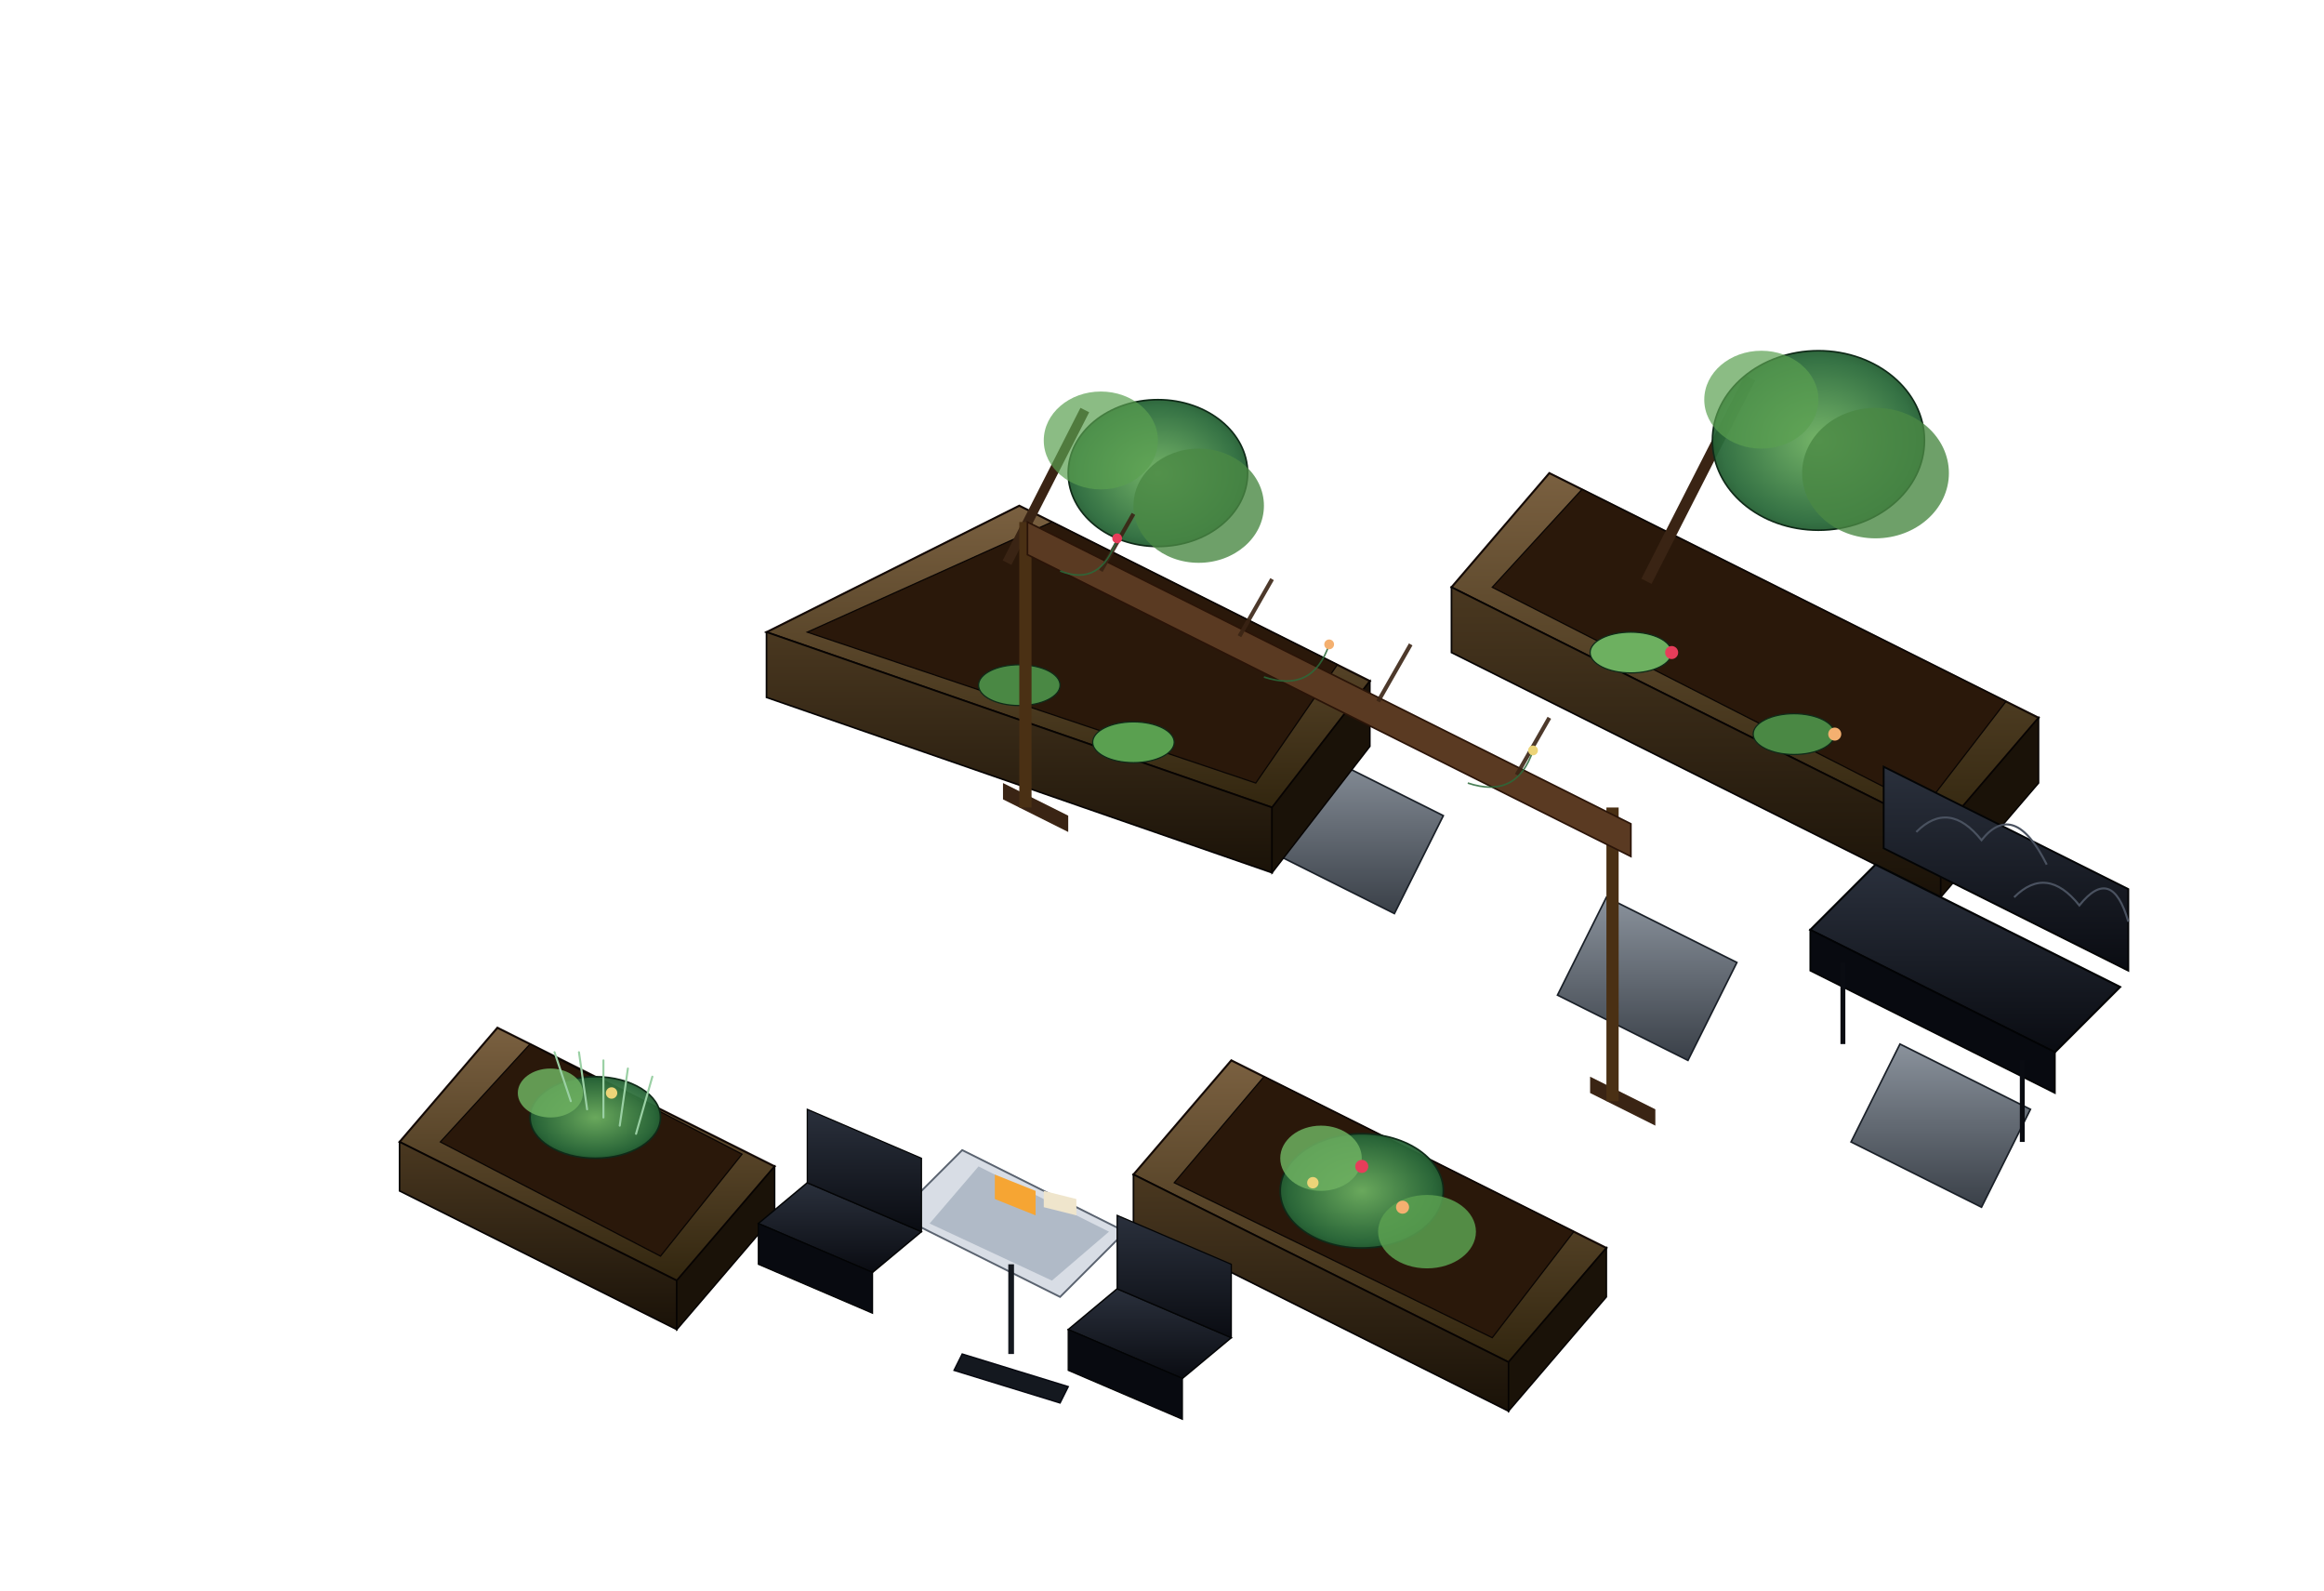
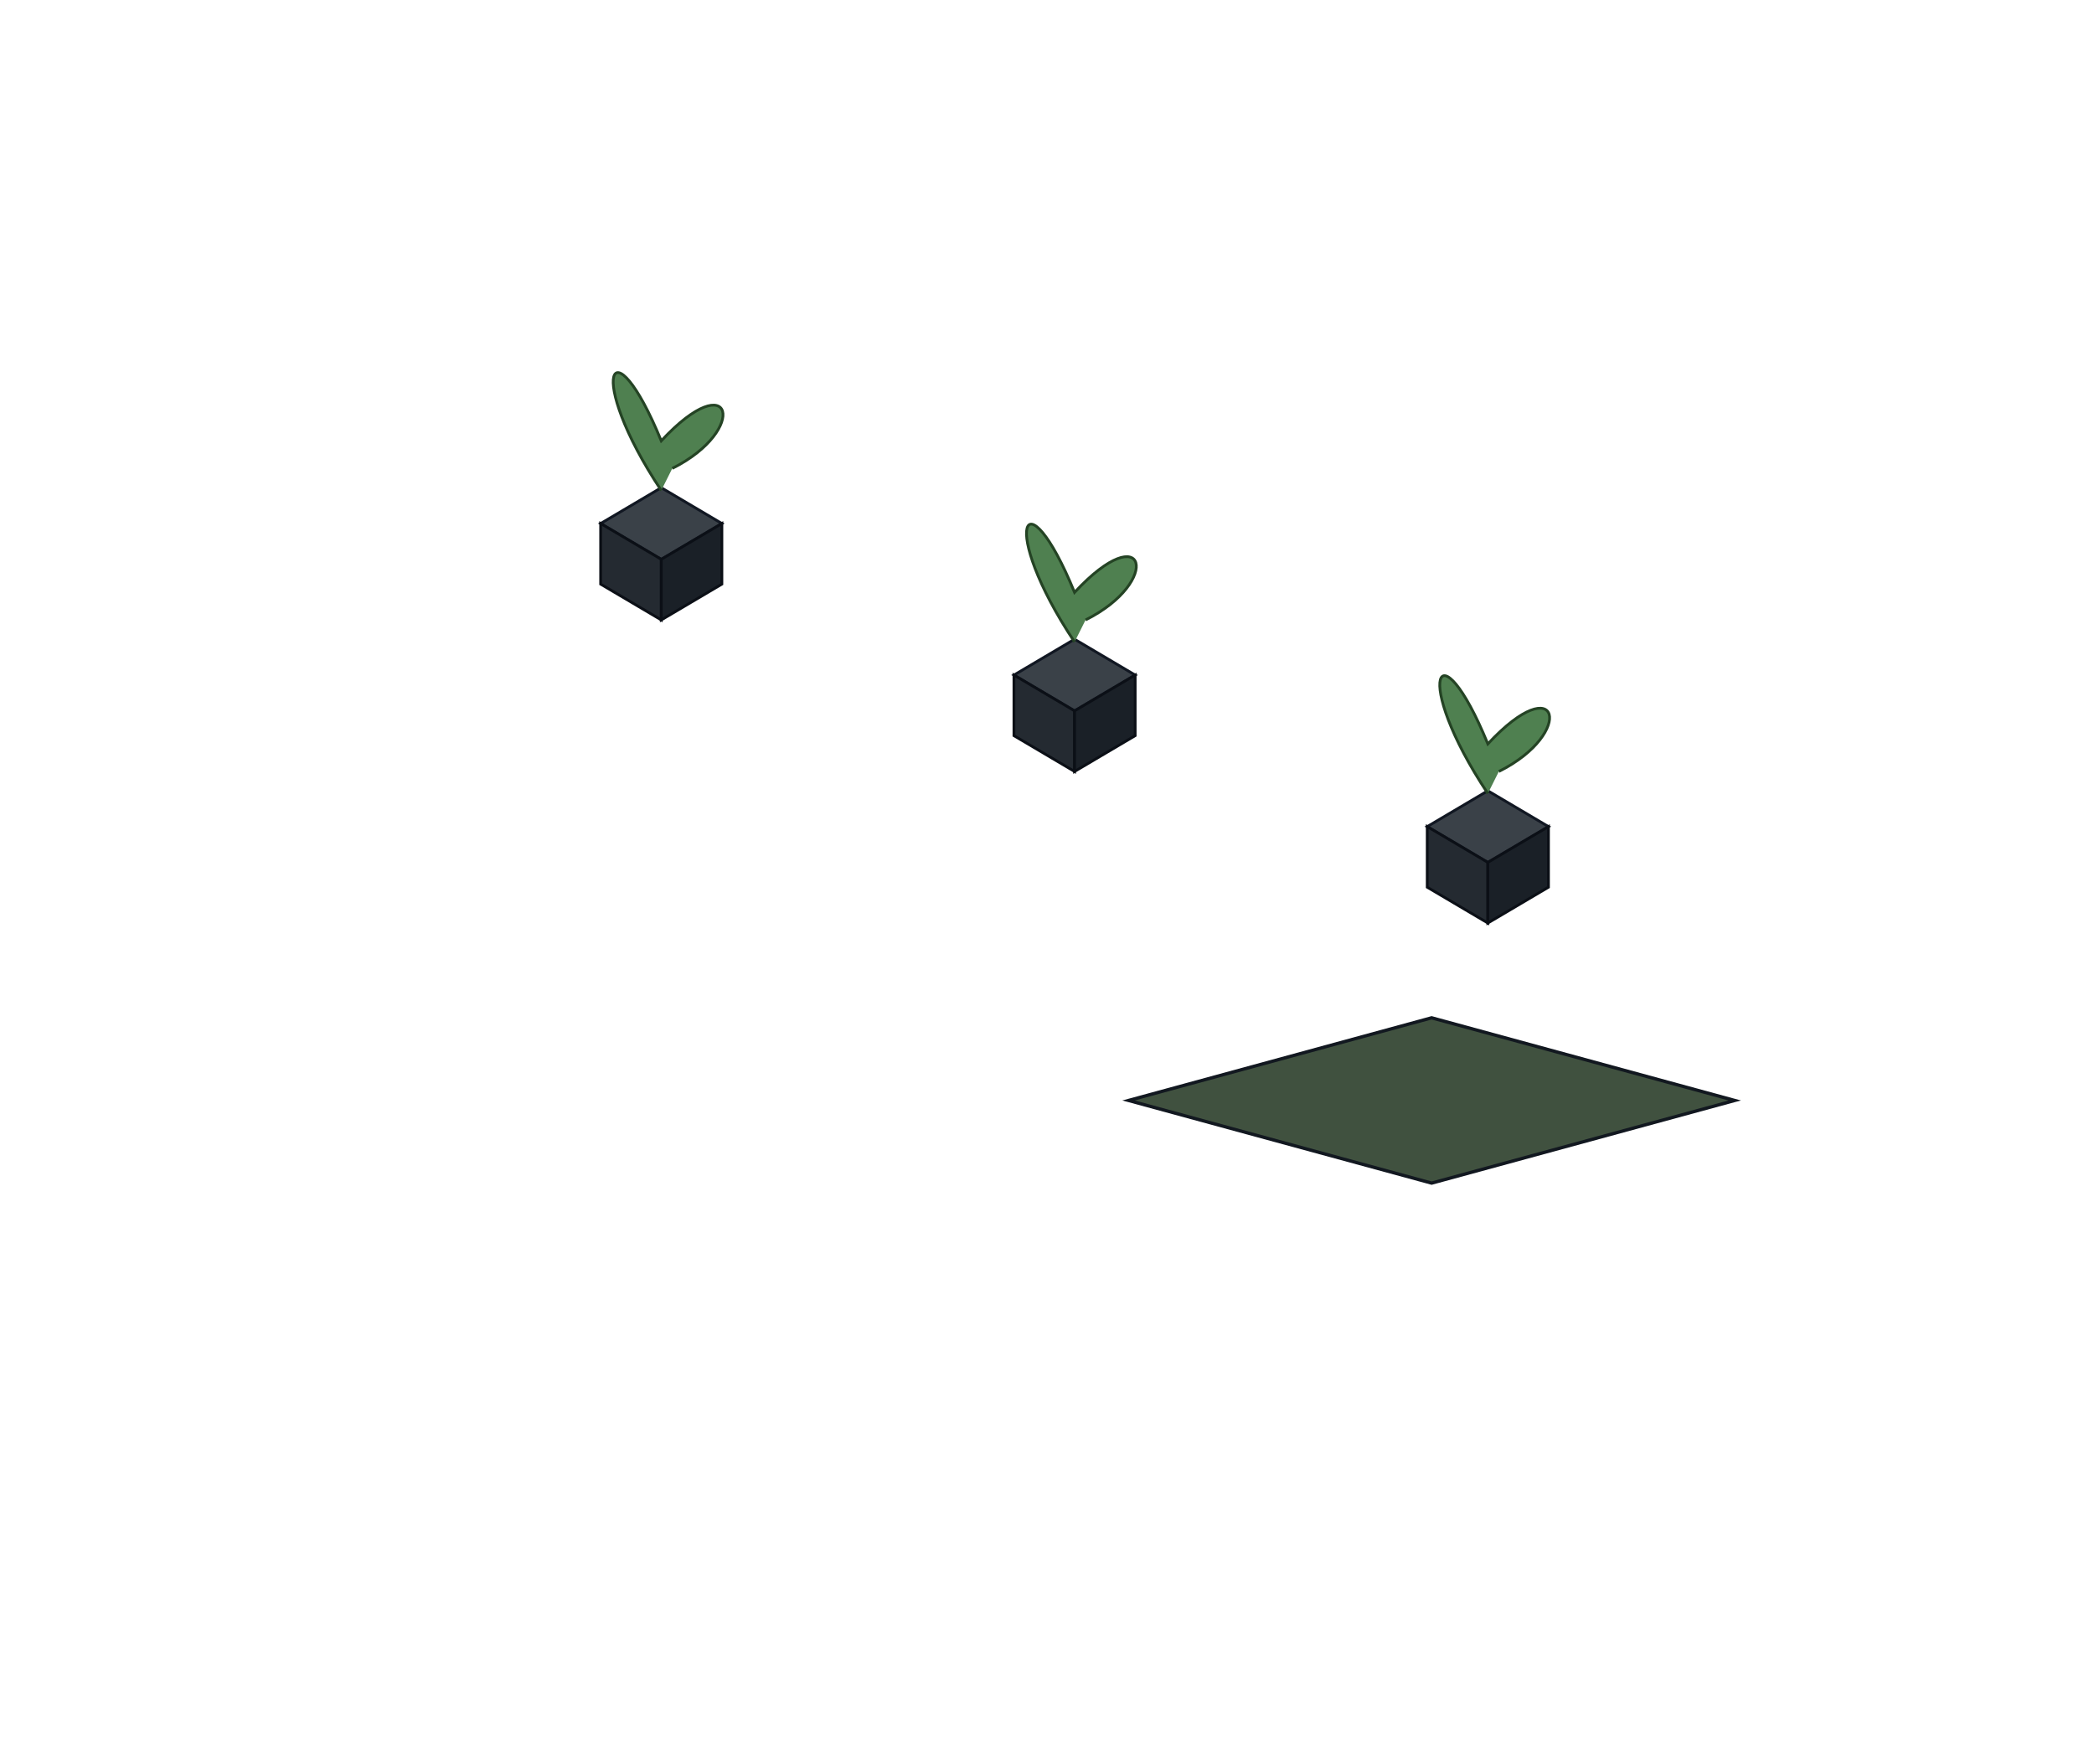
- <svg xmlns="http://www.w3.org/2000/svg" viewBox="-50 0 570 390">
-   <defs>
-     <linearGradient id="sgPlanter" x1="0" y1="0" x2="0" y2="1">
-       <stop offset="0" stop-color="#7a6040" />
-       <stop offset="1" stop-color="#32260f" />
-     </linearGradient>
-     <linearGradient id="sgPlanterFront" x1="0" y1="0" x2="0" y2="1">
-       <stop offset="0" stop-color="#4a3820" />
-       <stop offset="1" stop-color="#1a1208" />
-     </linearGradient>
-     <radialGradient id="sgFoliage" cx="0.5" cy="0.5" r="0.65">
-       <stop offset="0" stop-color="#6db060" stop-opacity="0.95" />
-       <stop offset="0.7" stop-color="#2a6a3a" stop-opacity="0.95" />
-       <stop offset="1" stop-color="#0f3a1a" stop-opacity="0.95" />
-     </radialGradient>
-     <linearGradient id="sgPaver" x1="0" y1="0" x2="0" y2="1">
-       <stop offset="0" stop-color="#8a929c" />
-       <stop offset="1" stop-color="#3a4048" />
-     </linearGradient>
-     <linearGradient id="sgIron" x1="0" y1="0" x2="0" y2="1">
-       <stop offset="0" stop-color="#2a303c" />
-       <stop offset="1" stop-color="#0a0c12" />
-     </linearGradient>
-   </defs>
-   <g id="pavers">
-     <polygon points="200,148 232,164 220,188 188,172" fill="url(#sgPaver)" stroke="#1a2028" stroke-width="0.4" />
-     <polygon points="272,184 304,200 292,224 260,208" fill="url(#sgPaver)" stroke="#1a2028" stroke-width="0.4" />
-     <polygon points="344,220 376,236 364,260 332,244" fill="url(#sgPaver)" stroke="#1a2028" stroke-width="0.4" />
-     <polygon points="416,256 448,272 436,296 404,280" fill="url(#sgPaver)" stroke="#1a2028" stroke-width="0.4" />
+ <svg xmlns="http://www.w3.org/2000/svg" viewBox="-90 0 760 640">
+   <g>
+     <g id="planter">
+       <polygon points="150,177 172,190 150,203 128,190" fill="#3a4148" stroke="#111722" stroke-width="1" />
+       <polygon points="128,190 150,203 150,225 128,212" fill="#242a31" stroke="#0b0f16" stroke-width="1" />
+       <polygon points="150,203 172,190 172,212 150,225" fill="#1a2027" stroke="#0b0f16" stroke-width="1" />
+     </g>
+     <path d="M150 178 C122 136 132 116 150 160 C176 132 182 156 154 170" fill="#4f8050" stroke="#244324" stroke-width="1" />
  </g>
-   <g id="planter-nw">
-     <polygon points="200,124 286,167 262,198 138,155" fill="url(#sgPlanter)" stroke="#140a06" stroke-width="0.5" />
-     <polygon points="138,155 262,198 262,214 138,171" fill="url(#sgPlanterFront)" stroke="#060302" stroke-width="0.4" />
-     <polygon points="262,198 286,167 286,183 262,214" fill="#1a1208" stroke="#060302" stroke-width="0.35" />
-     <polygon points="208,128 278,163 258,192 148,155" fill="#2a180a" stroke="#0a0503" stroke-width="0.3" />
-     <rect x="215" y="100" width="2.4" height="42" fill="#3a2414" transform="rotate(27 215 100)" />
-     <ellipse cx="234" cy="116" rx="22" ry="18" fill="url(#sgFoliage)" stroke="#0f2a18" stroke-width="0.4" />
-     <ellipse cx="220" cy="108" rx="14" ry="12" fill="#5aa050" opacity="0.7" />
-     <ellipse cx="244" cy="124" rx="16" ry="14" fill="#4a8844" opacity="0.8" />
-     <ellipse cx="200" cy="168" rx="10" ry="5" fill="#4a8844" stroke="#0f2a18" stroke-width="0.3" />
-     <ellipse cx="228" cy="182" rx="10" ry="5" fill="#5aa050" stroke="#0f2a18" stroke-width="0.3" />
+   <g>
+     <g id="planter">
+       <polygon points="300,232 322,245 300,258 278,245" fill="#3a4148" stroke="#111722" stroke-width="1" />
+       <polygon points="278,245 300,258 300,280 278,267" fill="#242a31" stroke="#0b0f16" stroke-width="1" />
+       <polygon points="300,258 322,245 322,267 300,280" fill="#1a2027" stroke="#0b0f16" stroke-width="1" />
+     </g>
+     <path d="M300 233 C272 191 282 171 300 215 C326 187 332 211 304 225" fill="#4f8050" stroke="#244324" stroke-width="1" />
  </g>
-   <g id="planter-ne">
-     <polygon points="330,116 450,176 426,204 306,144" fill="url(#sgPlanter)" stroke="#140a06" stroke-width="0.5" />
-     <polygon points="306,144 426,204 426,220 306,160" fill="url(#sgPlanterFront)" stroke="#060302" stroke-width="0.4" />
-     <polygon points="426,204 450,176 450,192 426,220" fill="#1a1208" stroke="#060302" stroke-width="0.35" />
-     <polygon points="338,120 442,172 422,198 316,144" fill="#2a180a" stroke="#0a0503" stroke-width="0.3" />
-     <rect x="378" y="92" width="2.8" height="56" fill="#3a2414" transform="rotate(27 378 92)" />
-     <ellipse cx="396" cy="108" rx="26" ry="22" fill="url(#sgFoliage)" stroke="#0f2a18" stroke-width="0.4" />
-     <ellipse cx="382" cy="98" rx="14" ry="12" fill="#5aa050" opacity="0.7" />
-     <ellipse cx="410" cy="116" rx="18" ry="16" fill="#4a8844" opacity="0.8" />
-     <ellipse cx="350" cy="160" rx="10" ry="5" fill="#6db060" stroke="#0f2a18" stroke-width="0.3" />
-     <ellipse cx="390" cy="180" rx="10" ry="5" fill="#4a8844" stroke="#0f2a18" stroke-width="0.3" />
-     <circle cx="360" cy="160" r="1.6" fill="#e63d5a" />
-     <circle cx="400" cy="180" r="1.6" fill="#f4b070" />
+   <g>
+     <g id="planter">
+       <polygon points="450,287 472,300 450,313 428,300" fill="#3a4148" stroke="#111722" stroke-width="1" />
+       <polygon points="428,300 450,313 450,335 428,322" fill="#242a31" stroke="#0b0f16" stroke-width="1" />
+       <polygon points="450,313 472,300 472,322 450,335" fill="#1a2027" stroke="#0b0f16" stroke-width="1" />
+     </g>
+     <path d="M450 288 C422 246 432 226 450 270 C476 242 482 266 454 280" fill="#4f8050" stroke="#244324" stroke-width="1" />
  </g>
-   <g id="planter-sw">
-     <polygon points="72,252 140,286 116,314 48,280" fill="url(#sgPlanter)" stroke="#140a06" stroke-width="0.5" />
-     <polygon points="48,280 116,314 116,326 48,292" fill="url(#sgPlanterFront)" stroke="#060302" stroke-width="0.4" />
-     <polygon points="116,314 140,286 140,298 116,326" fill="#1a1208" stroke="#060302" stroke-width="0.35" />
-     <polygon points="80,256 132,283 112,308 58,280" fill="#2a180a" stroke="#0a0503" stroke-width="0.3" />
-     <ellipse cx="96" cy="274" rx="16" ry="10" fill="url(#sgFoliage)" stroke="#0f2a18" stroke-width="0.4" />
-     <ellipse cx="85" cy="268" rx="8" ry="6" fill="#6db060" opacity="0.85" />
-     <g stroke="#9ad0a4" stroke-width="0.5" stroke-linecap="round">
-       <line x1="90" y1="270" x2="86" y2="258" />
-       <line x1="94" y1="272" x2="92" y2="258" />
-       <line x1="98" y1="274" x2="98" y2="260" />
-       <line x1="102" y1="276" x2="104" y2="262" />
-       <line x1="106" y1="278" x2="110" y2="264" />
-     </g>
-     <circle cx="100" cy="268" r="1.4" fill="#ecd478" />
-   </g>
-   <g id="planter-s">
-     <polygon points="252,260 344,306 320,334 228,288" fill="url(#sgPlanter)" stroke="#140a06" stroke-width="0.5" />
-     <polygon points="228,288 320,334 320,346 228,300" fill="url(#sgPlanterFront)" stroke="#060302" stroke-width="0.4" />
-     <polygon points="320,334 344,306 344,318 320,346" fill="#1a1208" stroke="#060302" stroke-width="0.35" />
-     <polygon points="260,264 336,302 316,328 238,290" fill="#2a180a" stroke="#0a0503" stroke-width="0.3" />
-     <ellipse cx="284" cy="292" rx="20" ry="14" fill="url(#sgFoliage)" stroke="#0f2a18" stroke-width="0.4" />
-     <ellipse cx="274" cy="284" rx="10" ry="8" fill="#6db060" opacity="0.85" />
-     <ellipse cx="300" cy="302" rx="12" ry="9" fill="#5aa050" opacity="0.85" />
-     <circle cx="284" cy="286" r="1.6" fill="#e63d5a" />
-     <circle cx="294" cy="296" r="1.6" fill="#f4b070" />
-     <circle cx="272" cy="290" r="1.4" fill="#ecd478" />
-   </g>
-   <g id="bench">
-     <polygon points="410,212 470,242 454,258 394,228" fill="url(#sgIron)" stroke="#030405" stroke-width="0.5" />
-     <polygon points="394,228 454,258 454,268 394,238" fill="#080a10" stroke="#020304" stroke-width="0.4" />
-     <polygon points="412,188 472,218 472,238 412,208" fill="url(#sgIron)" stroke="#030405" stroke-width="0.45" />
-     <g stroke="#4a5260" stroke-width="0.5" fill="none">
-       <path d="M 420 204 Q 428 196 436 206 Q 444 196 452 212" />
-       <path d="M 444 220 Q 452 212 460 222 Q 468 212 472 226" />
-     </g>
-     <line x1="402" y1="236" x2="402" y2="256" stroke="#0a0c12" stroke-width="1.2" />
-     <line x1="446" y1="260" x2="446" y2="280" stroke="#0a0c12" stroke-width="1.2" />
-   </g>
-   <g id="bistro">
-     <polygon points="186,282 226,302 210,318 170,298" fill="#d8dde5" stroke="#5a6370" stroke-width="0.45" />
-     <polygon points="190,286 222,302 208,314 178,300" fill="#a9b4c2" opacity="0.85" />
-     <line x1="198" y1="310" x2="198" y2="332" stroke="#14181f" stroke-width="1.4" />
-     <polygon points="186,332 212,340 210,344 184,336" fill="#14181f" stroke="#060810" stroke-width="0.35" />
-     <polygon points="194,288 204,292 204,298 194,294" fill="#f6a533" />
-     <polygon points="206,292 214,294 214,298 206,296" fill="#efe5cc" />
-     <g>
-       <polygon points="148,290 176,302 164,312 136,300" fill="url(#sgIron)" stroke="#030405" stroke-width="0.35" />
-       <polygon points="136,300 164,312 164,322 136,310" fill="#080a10" stroke="#020304" stroke-width="0.3" />
-       <polygon points="148,272 176,284 176,302 148,290" fill="url(#sgIron)" stroke="#030405" stroke-width="0.3" />
-     </g>
-     <g>
-       <polygon points="224,316 252,328 240,338 212,326" fill="url(#sgIron)" stroke="#030405" stroke-width="0.35" />
-       <polygon points="212,326 240,338 240,348 212,336" fill="#080a10" stroke="#020304" stroke-width="0.3" />
-       <polygon points="224,298 252,310 252,328 224,316" fill="url(#sgIron)" stroke="#030405" stroke-width="0.3" />
-     </g>
-   </g>
-   <g id="pergola">
-     <polygon points="196,192 212,200 212,204 196,196" fill="#3a2414" />
-     <rect x="200" y="128" width="3" height="70" fill="#4a3014" />
-     <polygon points="340,264 356,272 356,276 340,268" fill="#3a2414" />
-     <rect x="344" y="198" width="3" height="72" fill="#4a3014" />
-     <polygon points="202,128 350,202 350,210 202,136" fill="#5a3a22" stroke="#2a1408" stroke-width="0.4" />
-     <g stroke="#3a2414" stroke-width="1" opacity="0.9">
-       <line x1="220" y1="140" x2="228" y2="126" />
-       <line x1="254" y1="156" x2="262" y2="142" />
-       <line x1="288" y1="172" x2="296" y2="158" />
-       <line x1="322" y1="190" x2="330" y2="176" />
-     </g>
-     <g stroke="#2a6a3a" stroke-width="0.4" fill="none" opacity="0.85">
-       <path d="M 210 140 Q 220 144 224 132" />
-       <path d="M 260 166 Q 272 170 276 158" />
-       <path d="M 310 192 Q 322 196 326 184" />
-     </g>
-     <circle cx="224" cy="132" r="1.2" fill="#e63d5a" />
-     <circle cx="276" cy="158" r="1.2" fill="#f4b070" />
-     <circle cx="326" cy="184" r="1.2" fill="#ecd478" />
-   </g>
+   <polygon id="bench" points="429.6,369.4 539.6,399.4 429.6,429.4 319.6,399.4" fill="#40513f" stroke="#121820" stroke-width="1.2" />
</svg>
